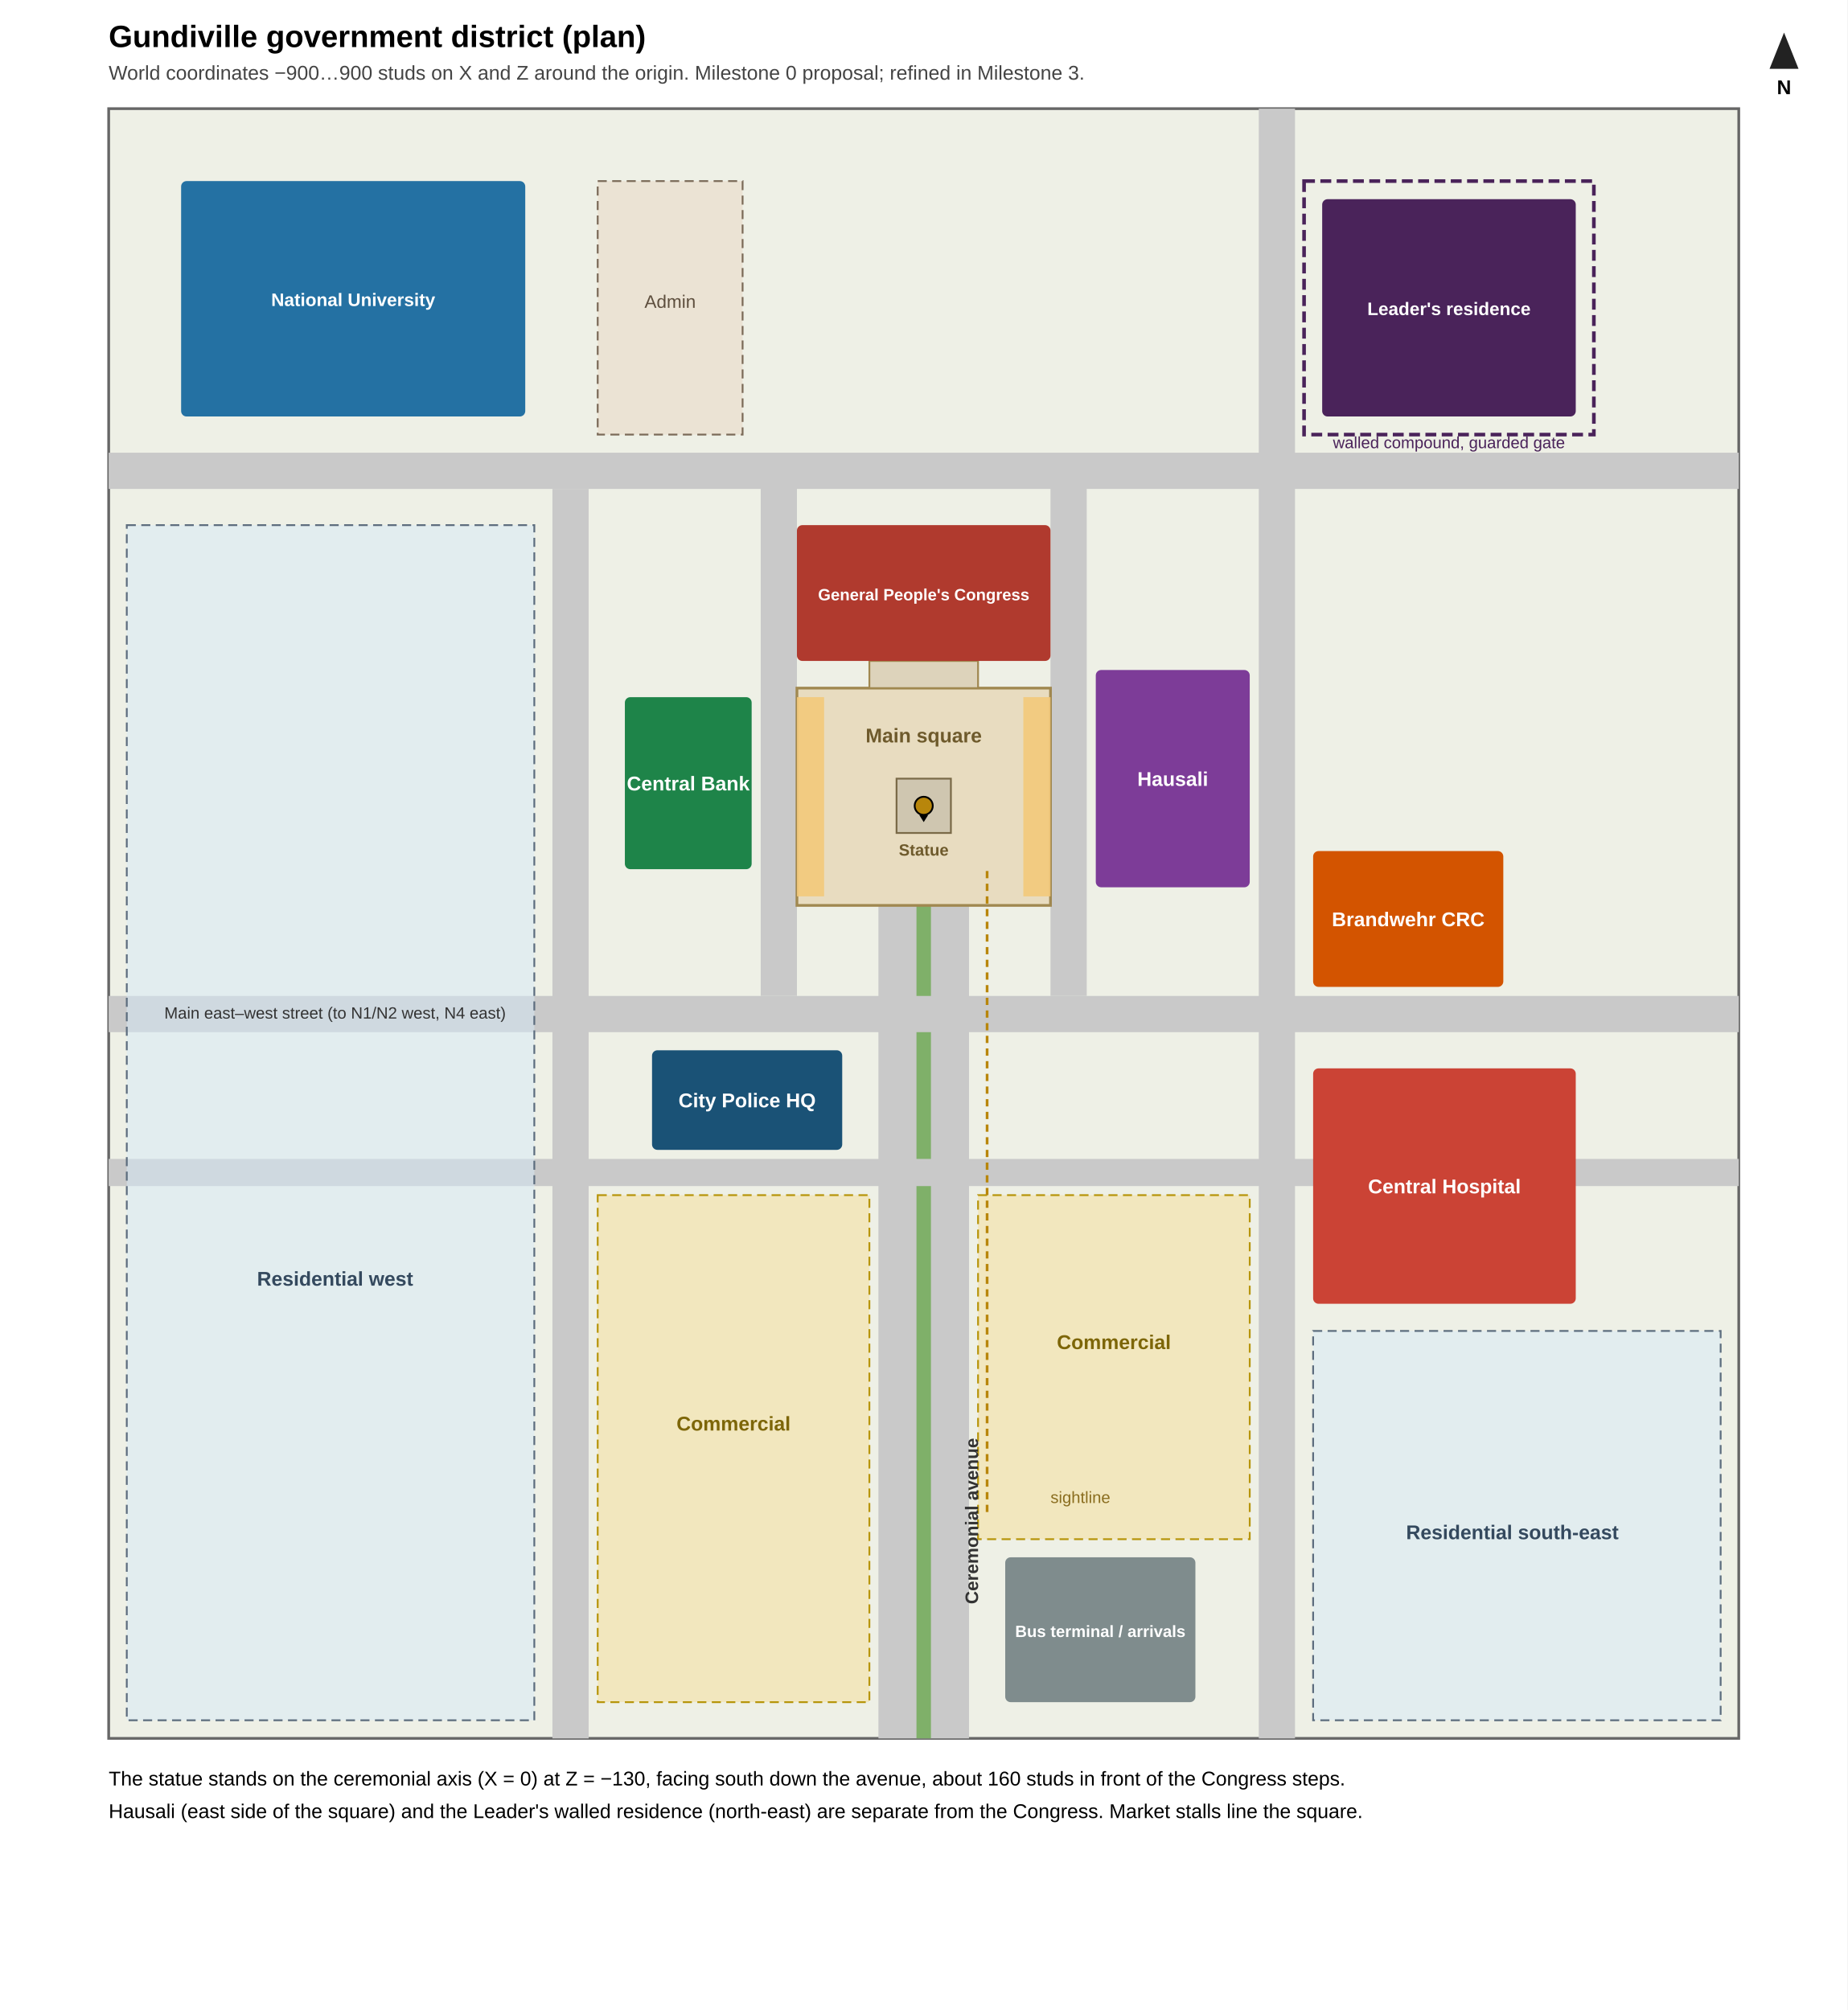
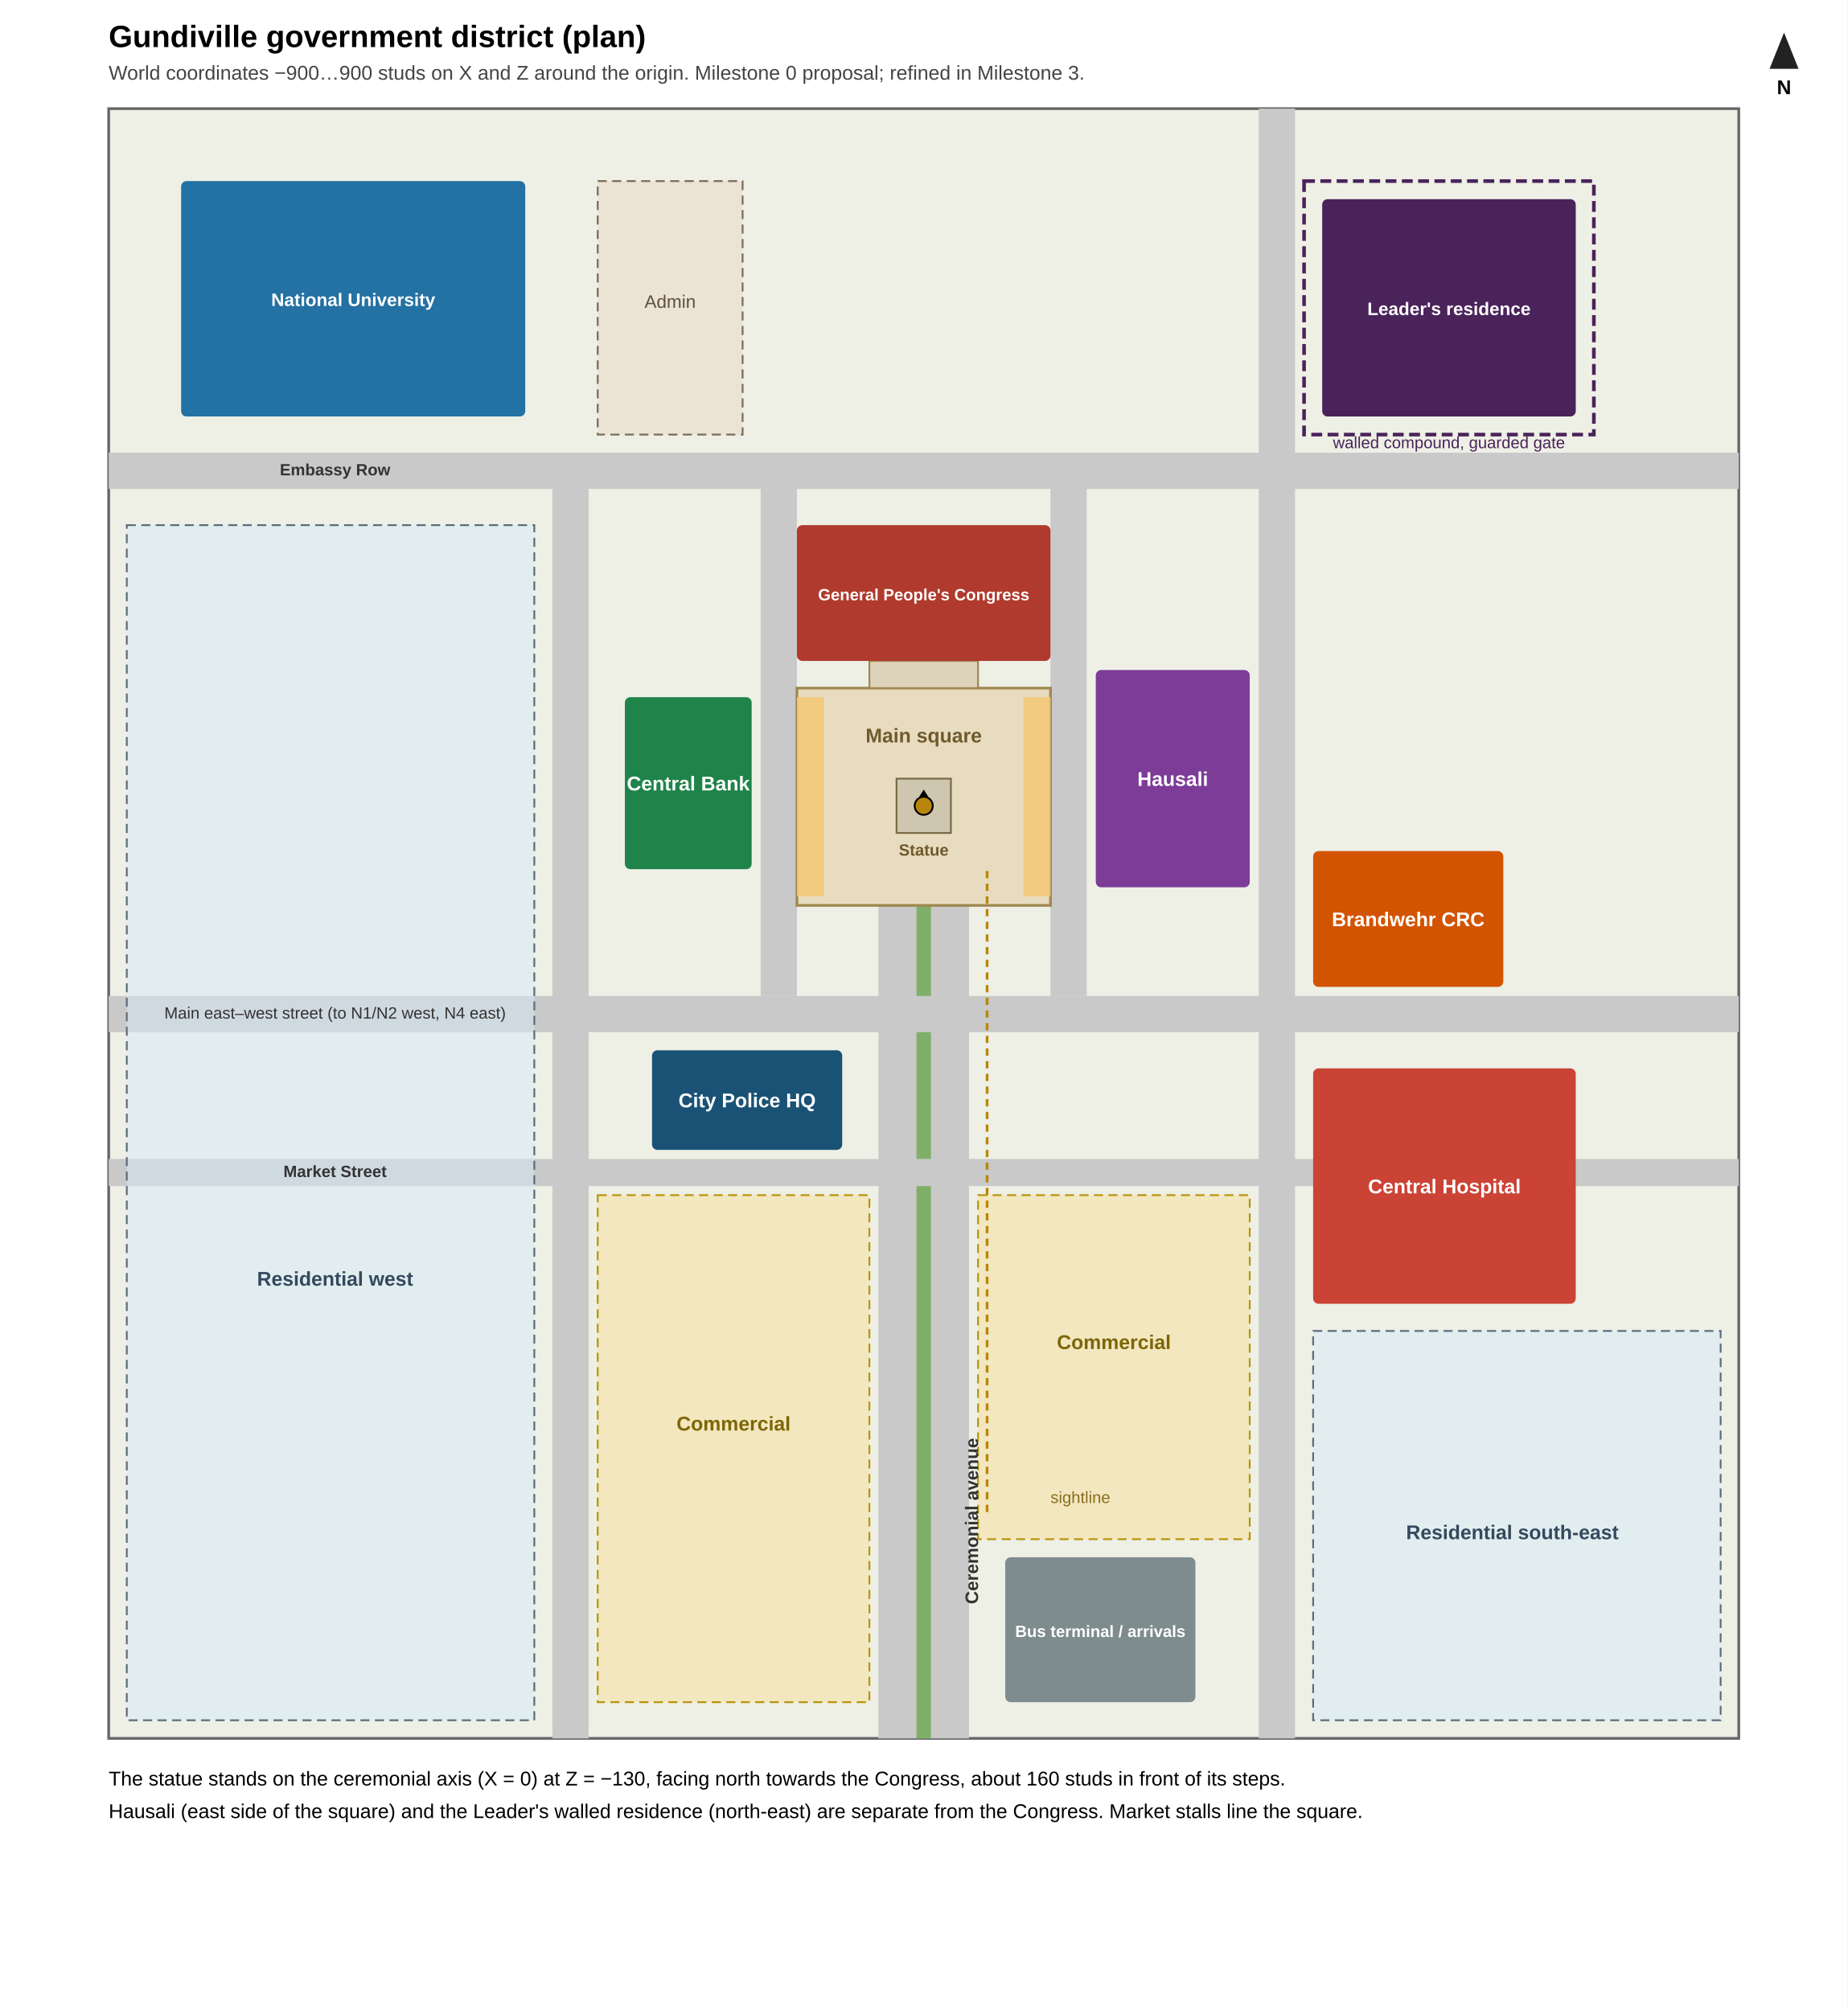
<svg xmlns="http://www.w3.org/2000/svg" width="1020" height="1110" viewBox="0 0 1020 1110">
  <rect width="1020" height="1110" fill="#ffffff" />
  <rect x="60.0" y="60.0" width="900.0" height="900.0" rx="0" fill="#eef0e6" fill-opacity="1" stroke="#666" stroke-width="1.5" />
  <rect x="485.0" y="500.0" width="50.0" height="460.0" rx="0" fill="#c9c9c9" fill-opacity="1" stroke="none" stroke-width="1" />
  <rect x="506.0" y="500.0" width="8.0" height="460.0" rx="0" fill="#7fb069" fill-opacity="1" stroke="none" stroke-width="1" />
  <rect x="60.0" y="550.0" width="900.0" height="20.0" rx="0" fill="#c9c9c9" fill-opacity="1" stroke="none" stroke-width="1" />
  <rect x="420.0" y="260.0" width="20.0" height="290.0" rx="0" fill="#c9c9c9" fill-opacity="1" stroke="none" stroke-width="1" />
  <rect x="580.0" y="260.0" width="20.0" height="290.0" rx="0" fill="#c9c9c9" fill-opacity="1" stroke="none" stroke-width="1" />
  <rect x="60.0" y="250.0" width="900.0" height="20.0" rx="0" fill="#c9c9c9" fill-opacity="1" stroke="none" stroke-width="1" />
  <rect x="695.0" y="60.0" width="20.0" height="900.0" rx="0" fill="#c9c9c9" fill-opacity="1" stroke="none" stroke-width="1" />
  <rect x="305.0" y="270.0" width="20.0" height="690.0" rx="0" fill="#c9c9c9" fill-opacity="1" stroke="none" stroke-width="1" />
  <rect x="60.0" y="640.0" width="900.0" height="15.0" rx="0" fill="#c9c9c9" fill-opacity="1" stroke="none" stroke-width="1" />
  <rect x="440.0" y="380.0" width="140.0" height="120.0" rx="0" fill="#e8dcc0" fill-opacity="1" stroke="#a08850" stroke-width="1.5" />
  <rect x="440.0" y="385.0" width="15.0" height="110.0" rx="0" fill="#f3c97a" fill-opacity="0.9" stroke="none" stroke-width="1" />
  <rect x="565.0" y="385.0" width="15.0" height="110.0" rx="0" fill="#f3c97a" fill-opacity="0.9" stroke="none" stroke-width="1" />
  <rect x="495.0" y="430.0" width="30.0" height="30.0" rx="0" fill="#cfc6b0" fill-opacity="1" stroke="#7a6a48" stroke-width="1" />
  <circle cx="510.0" cy="445.0" r="5" fill="#b8860b" stroke="#000" />
-   <polygon points="510.0,454.0 507.5,450.0 512.5,450.0" fill="#000" />
+   <polygon points="510.0,436.0 507.5,440.0 512.5,440.0" fill="#000" />
  <rect x="480.0" y="365.0" width="60.0" height="15.0" rx="0" fill="#ddd3bb" fill-opacity="1" stroke="#a08850" stroke-width="1" />
  <rect x="440.0" y="290.0" width="140.0" height="75.0" rx="3" fill="#b03a2e" fill-opacity="1" stroke="none" stroke-width="1" />
  <text x="510.0" y="331.5" font-size="9" font-weight="bold" fill="#fff" text-anchor="middle" font-family="Arial, Helvetica, sans-serif">General People's Congress</text>
  <rect x="605.0" y="370.0" width="85.0" height="120.0" rx="3" fill="#7d3c98" fill-opacity="1" stroke="none" stroke-width="1" />
  <text x="647.5" y="434.0" font-size="11" font-weight="bold" fill="#fff" text-anchor="middle" font-family="Arial, Helvetica, sans-serif">Hausali</text>
  <rect x="345.0" y="385.0" width="70.0" height="95.0" rx="3" fill="#1e8449" fill-opacity="1" stroke="none" stroke-width="1" />
  <text x="380.0" y="436.5" font-size="11" font-weight="bold" fill="#fff" text-anchor="middle" font-family="Arial, Helvetica, sans-serif">Central Bank</text>
  <rect x="730.0" y="110.0" width="140.0" height="120.0" rx="3" fill="#4a235a" fill-opacity="1" stroke="none" stroke-width="1" />
  <text x="800.0" y="174.0" font-size="10" font-weight="bold" fill="#fff" text-anchor="middle" font-family="Arial, Helvetica, sans-serif">Leader's residence</text>
  <rect x="100.0" y="100.0" width="190.0" height="130.0" rx="3" fill="#2471a3" fill-opacity="1" stroke="none" stroke-width="1" />
  <text x="195.0" y="169.0" font-size="10" font-weight="bold" fill="#fff" text-anchor="middle" font-family="Arial, Helvetica, sans-serif">National University</text>
  <rect x="360.0" y="580.0" width="105.0" height="55.0" rx="3" fill="#1a5276" fill-opacity="1" stroke="none" stroke-width="1" />
  <text x="412.5" y="611.5" font-size="11" font-weight="bold" fill="#fff" text-anchor="middle" font-family="Arial, Helvetica, sans-serif">City Police HQ</text>
  <rect x="725.0" y="590.0" width="145.0" height="130.0" rx="3" fill="#cb4335" fill-opacity="1" stroke="none" stroke-width="1" />
  <text x="797.5" y="659.0" font-size="11" font-weight="bold" fill="#fff" text-anchor="middle" font-family="Arial, Helvetica, sans-serif">Central Hospital</text>
  <rect x="725.0" y="470.0" width="105.0" height="75.0" rx="3" fill="#d35400" fill-opacity="1" stroke="none" stroke-width="1" />
  <text x="777.5" y="511.5" font-size="11" font-weight="bold" fill="#fff" text-anchor="middle" font-family="Arial, Helvetica, sans-serif">Brandwehr CRC</text>
  <rect x="555.0" y="860.0" width="105.0" height="80.0" rx="3" fill="#7f8c8d" fill-opacity="1" stroke="none" stroke-width="1" />
  <text x="607.5" y="904.0" font-size="9" font-weight="bold" fill="#fff" text-anchor="middle" font-family="Arial, Helvetica, sans-serif">Bus terminal / arrivals</text>
  <rect x="720.0" y="100.0" width="160.0" height="140.0" rx="0" fill="none" fill-opacity="1" stroke="#4a235a" stroke-width="2" stroke-dasharray="6,3" />
  <text x="800.0" y="247.5" font-size="9" font-weight="normal" fill="#4a235a" text-anchor="middle" font-family="Arial, Helvetica, sans-serif">walled compound, guarded gate</text>
  <rect x="330.0" y="660.0" width="150.0" height="280.0" rx="0" fill="#f5e1a4" fill-opacity="0.6" stroke="#b7950b" stroke-width="1" stroke-dasharray="5,3" />
  <rect x="540.0" y="660.0" width="150.0" height="190.0" rx="0" fill="#f5e1a4" fill-opacity="0.6" stroke="#b7950b" stroke-width="1" stroke-dasharray="5,3" />
  <text x="405.0" y="790.0" font-size="11" font-weight="bold" fill="#7d6608" text-anchor="middle" font-family="Arial, Helvetica, sans-serif">Commercial</text>
  <text x="615.0" y="745.0" font-size="11" font-weight="bold" fill="#7d6608" text-anchor="middle" font-family="Arial, Helvetica, sans-serif">Commercial</text>
  <rect x="70.0" y="290.0" width="225.0" height="660.0" rx="0" fill="#d6eaf8" fill-opacity="0.5" stroke="#5d6d7e" stroke-width="1" stroke-dasharray="5,3" />
  <text x="185.0" y="710.0" font-size="11" font-weight="bold" fill="#34495e" text-anchor="middle" font-family="Arial, Helvetica, sans-serif">Residential west</text>
  <rect x="725.0" y="735.0" width="225.0" height="215.0" rx="0" fill="#d6eaf8" fill-opacity="0.5" stroke="#5d6d7e" stroke-width="1" stroke-dasharray="5,3" />
  <text x="835.0" y="850.0" font-size="11" font-weight="bold" fill="#34495e" text-anchor="middle" font-family="Arial, Helvetica, sans-serif">Residential south-east</text>
  <rect x="330.0" y="100.0" width="80.0" height="140.0" rx="0" fill="#eadbc8" fill-opacity="0.6" stroke="#7b6a58" stroke-width="1" stroke-dasharray="5,3" />
  <text x="370.0" y="170.0" font-size="10" font-weight="normal" fill="#5d4e3d" text-anchor="middle" font-family="Arial, Helvetica, sans-serif">Admin</text>
  <text x="510.0" y="810.0" font-size="10" font-weight="bold" fill="#333" text-anchor="middle" transform="rotate(-90 540.0 810.0)" font-family="Arial, Helvetica, sans-serif">Ceremonial avenue</text>
  <text x="185.0" y="562.5" font-size="9" font-weight="normal" fill="#333" text-anchor="middle" font-family="Arial, Helvetica, sans-serif">Main east–west street (to N1/N2 west, N4 east)</text>
+   <text x="185.0" y="650.0" font-size="9" font-weight="bold" fill="#333" text-anchor="middle" font-family="Arial, Helvetica, sans-serif">Market Street</text>
+   <text x="185.0" y="262.5" font-size="9" font-weight="bold" fill="#333" text-anchor="middle" font-family="Arial, Helvetica, sans-serif">Embassy Row</text>
  <text x="510.0" y="440.0" font-size="9" font-weight="normal" fill="#222" text-anchor="middle" font-family="Arial, Helvetica, sans-serif" />
  <text x="510.0" y="410.0" font-size="11" font-weight="bold" fill="#6e5a2c" text-anchor="middle" font-family="Arial, Helvetica, sans-serif">Main square</text>
  <text x="510.0" y="472.5" font-size="9" font-weight="bold" fill="#6e5a2c" text-anchor="middle" font-family="Arial, Helvetica, sans-serif">Statue</text>
  <line x1="545.0" y1="835.0" x2="545.0" y2="480.0" stroke="#b8860b" stroke-width="1.5" stroke-dasharray="4,3" />
  <text x="580.0" y="830.0" font-size="9" font-weight="normal" fill="#8a6d1f" text-anchor="start" font-family="Arial, Helvetica, sans-serif">sightline</text>
  <polygon points="985,18 977,38 993,38" fill="#222" />
  <text x="985" y="52" font-size="11" font-weight="bold" text-anchor="middle" font-family="Arial">N</text>
  <text x="60" y="26" font-size="17" font-weight="bold" font-family="Arial">Gundiville government district (plan)</text>
  <text x="60" y="44" font-size="11" fill="#444" font-family="Arial">World coordinates −900…900 studs on X and Z around the origin. Milestone 0 proposal; refined in Milestone 3.</text>
-   <text x="60" y="986.0" font-size="11" font-family="Arial">The statue stands on the ceremonial axis (X = 0) at Z = −130, facing south down the avenue, about 160 studs in front of the Congress steps.</text>
+   <text x="60" y="986.0" font-size="11" font-family="Arial">The statue stands on the ceremonial axis (X = 0) at Z = −130, facing north towards the Congress, about 160 studs in front of its steps.</text>
  <text x="60" y="1004.0" font-size="11" font-family="Arial">Hausali (east side of the square) and the Leader's walled residence (north-east) are separate from the Congress. Market stalls line the square.</text>
</svg>
